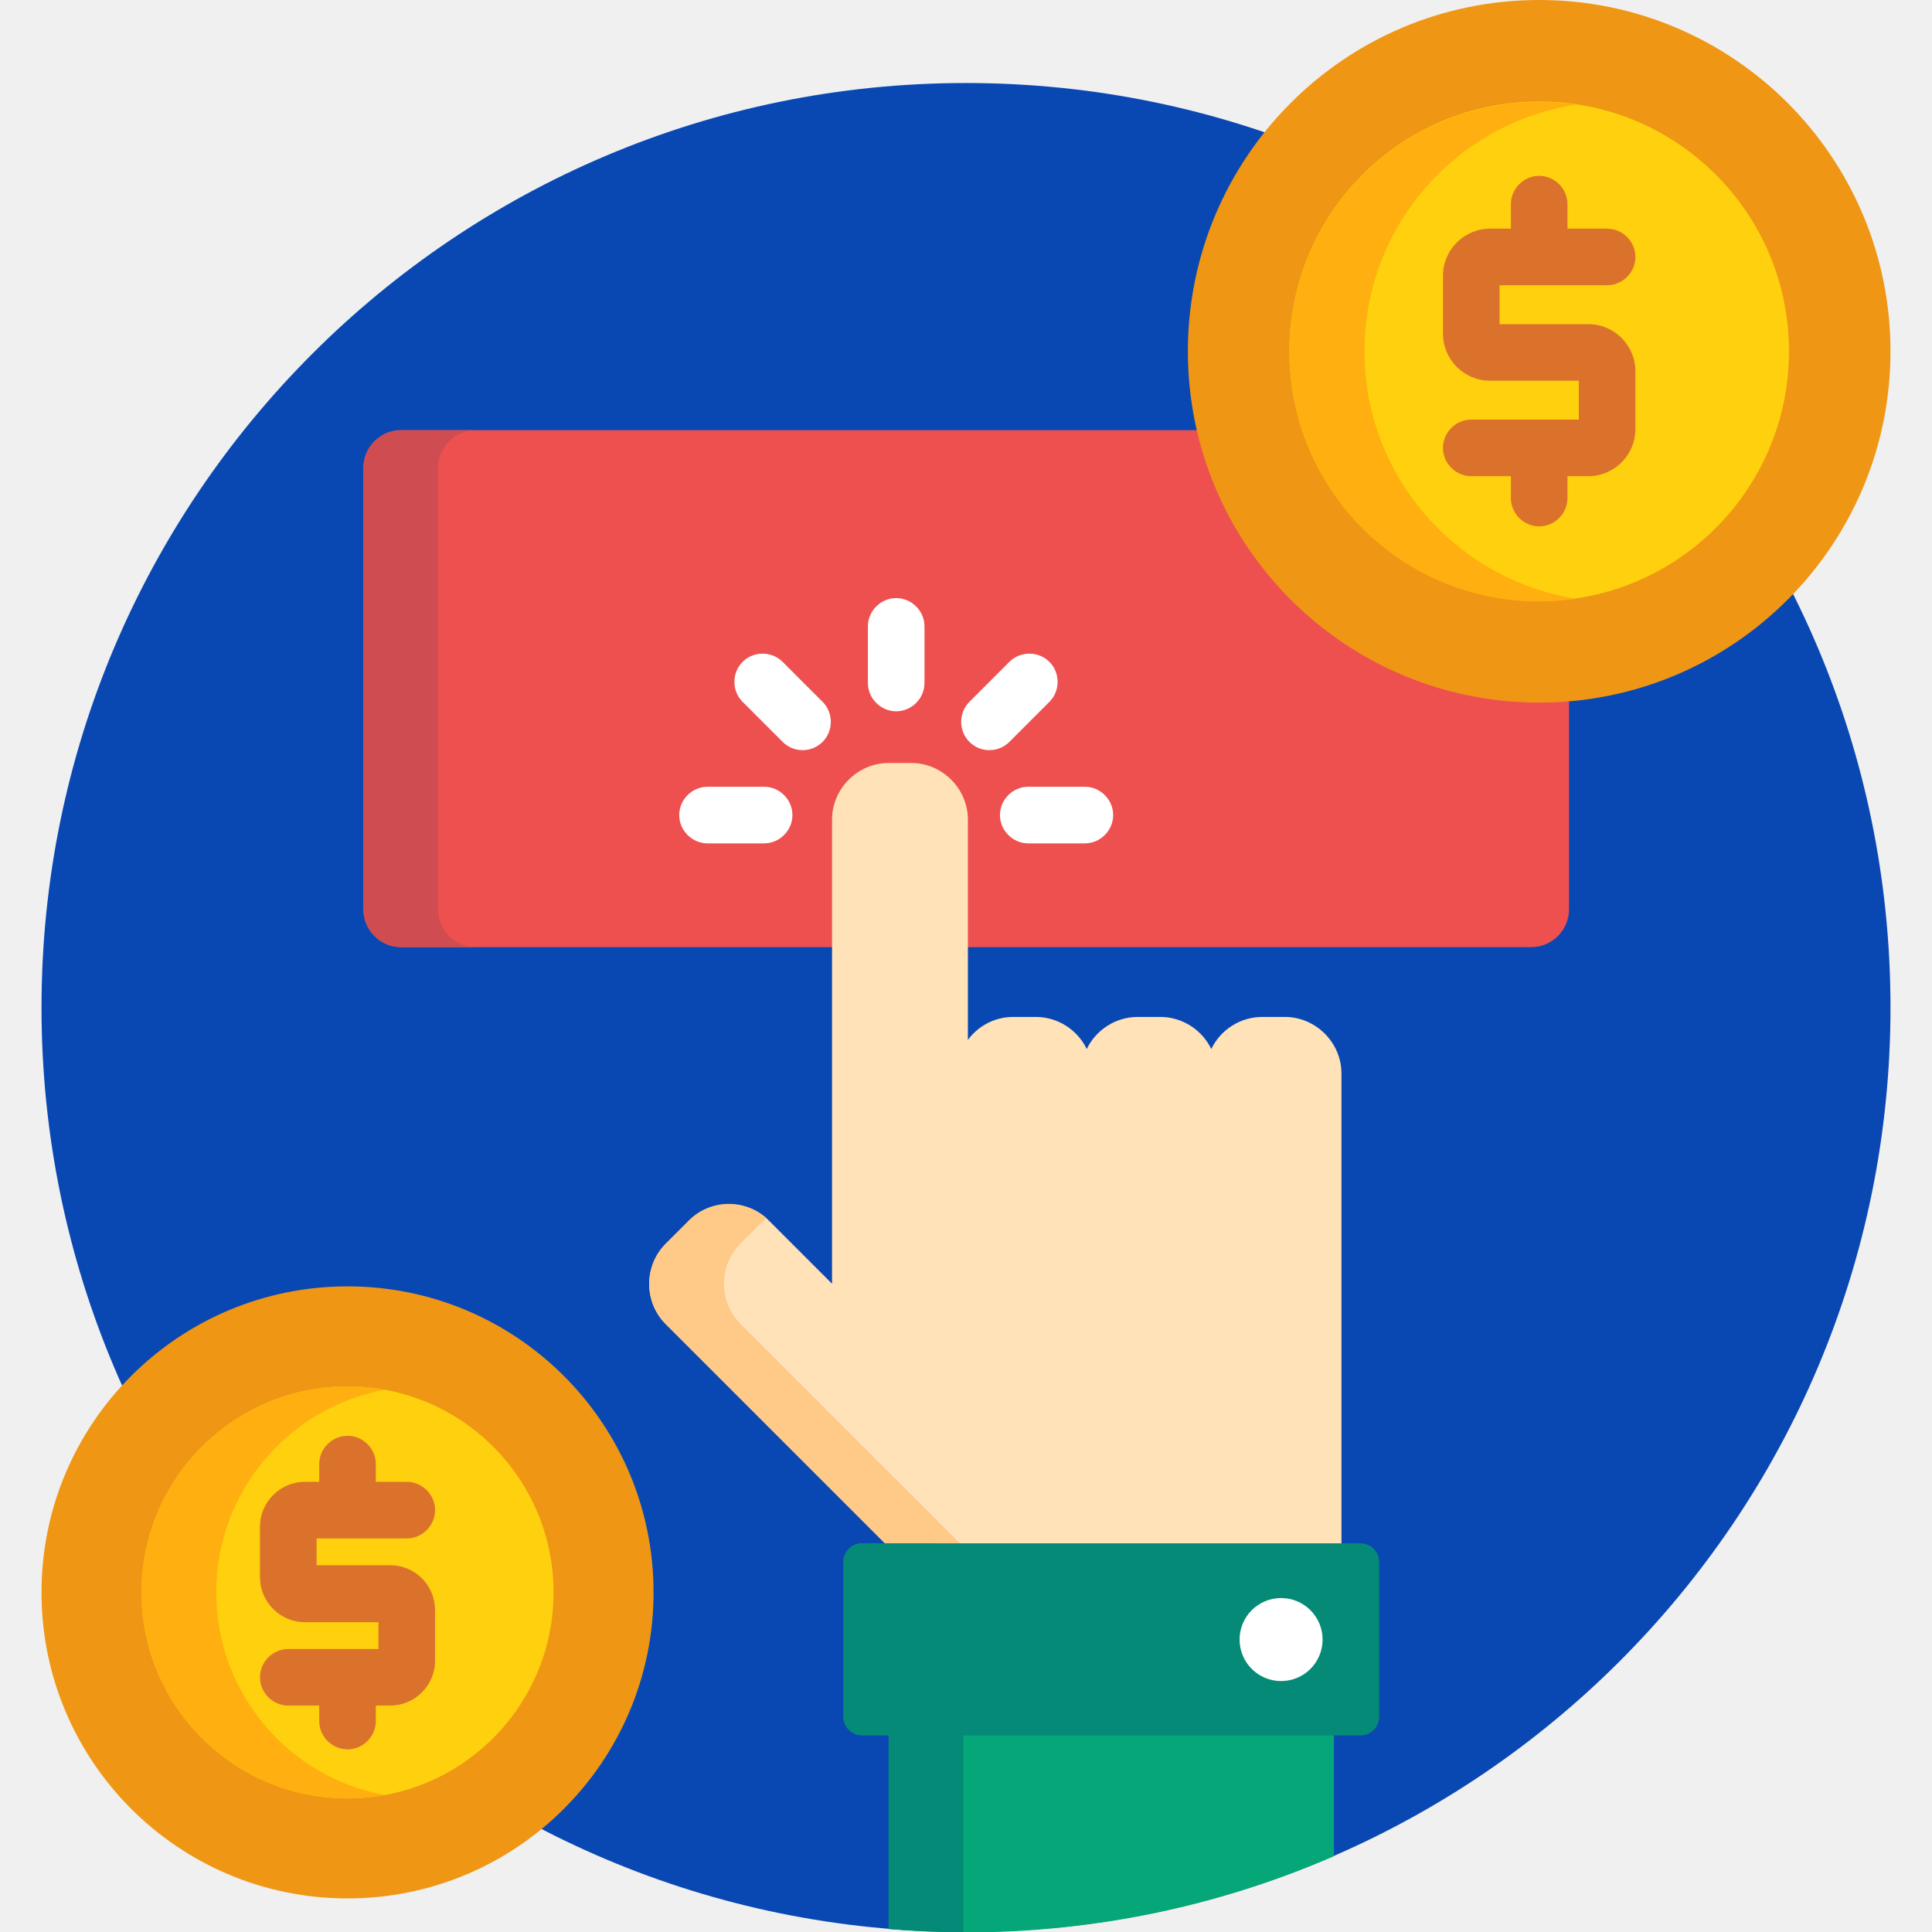
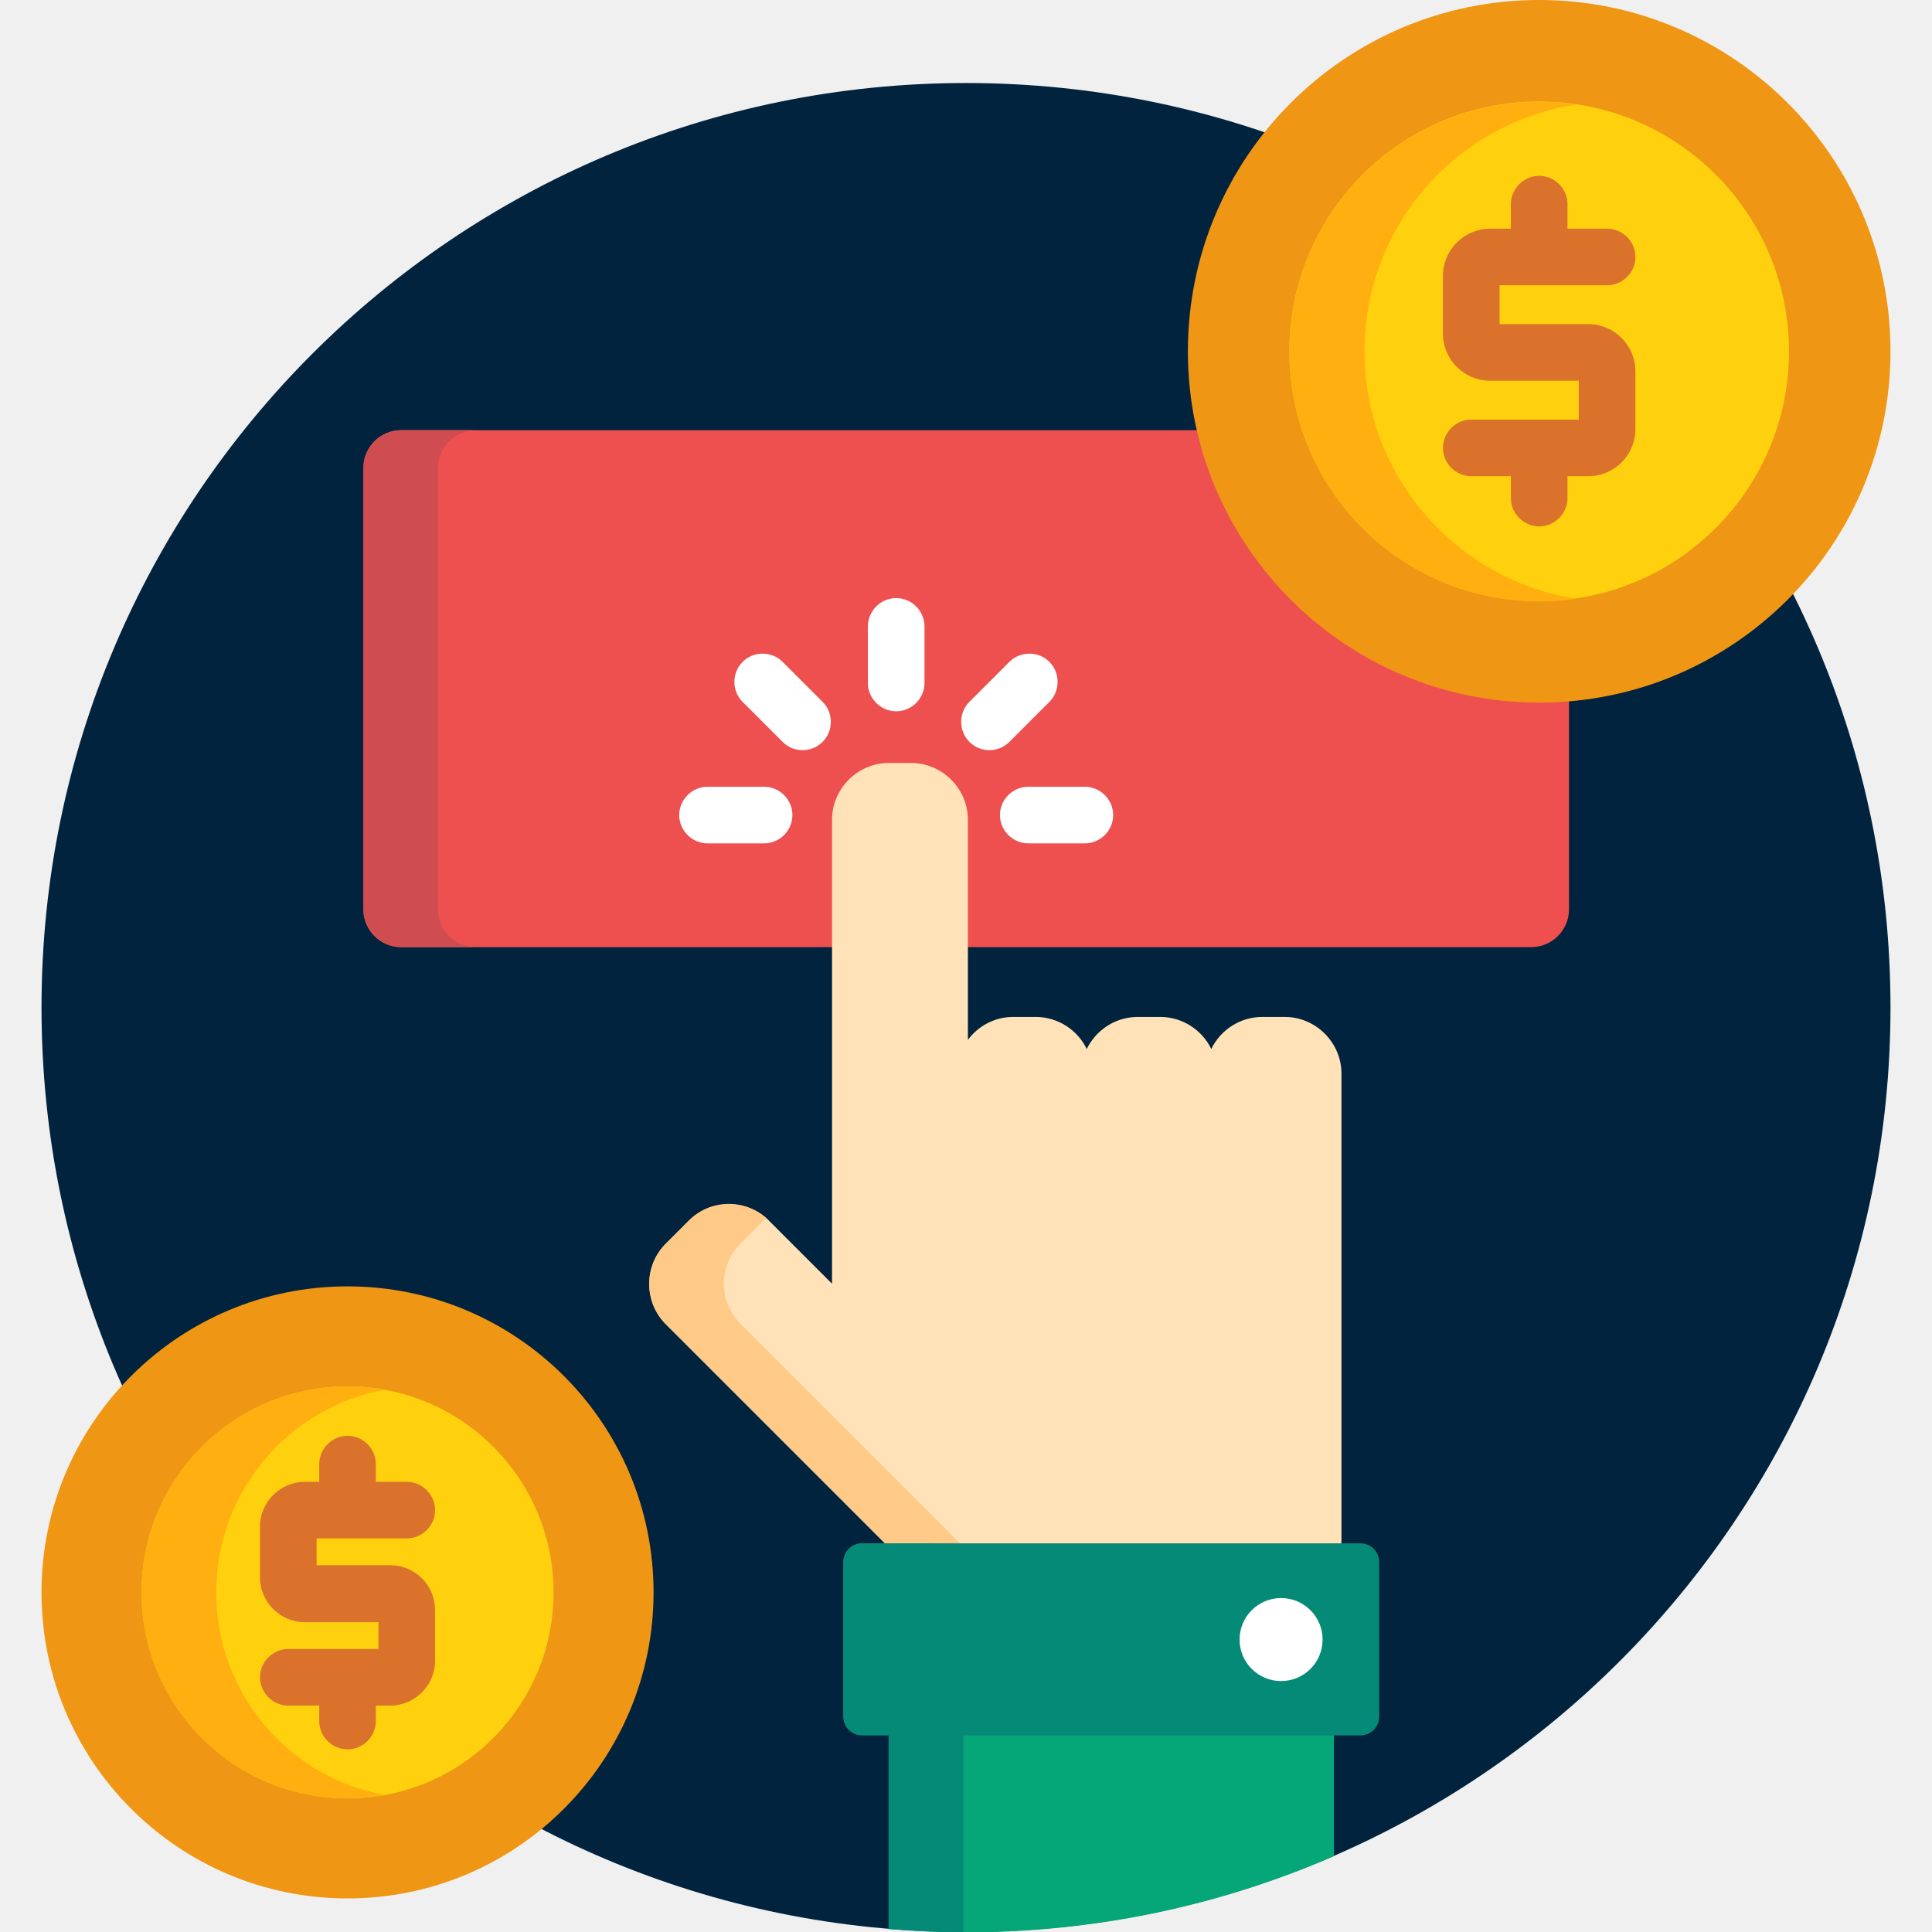
<svg xmlns="http://www.w3.org/2000/svg" version="1.1" id="Capa_1" x="0px" y="0px" viewBox="0 0 512 512" style="enable-background:new 0 0 512 512;" xml:space="preserve">
  <style type="text/css">
- 	.st0{fill:#0948B3;}
+ 	.st0{fill:#02233e;}
	.st1{fill:#EE5050;}
	.st2{fill:#CF4D50;}
	.st3{fill:#05A677;}
	.st4{fill:#058A77;}
	.st5{fill:#FFE2B8;}
	.st6{fill:#FFC987;}
	.st7{fill:#FFFFFF;}
	.st8{fill:#EF9614;}
	.st9{fill:#FFD00D;}
	.st10{fill:#FFAF10;}
	.st11{fill:#DB722C;}
</style>
  <circle class="st0" cx="256" cy="267" r="245" />
  <path class="st1" d="M407.9,185.2c-43.6,0-80.2-30.5-89.7-71.2H106.3c-5.5,0-10,4.5-10,10v117c0,5.5,4.5,10,10,10h299.5  c5.5,0,10-4.5,10-10v-56.1C413.1,185.1,410.5,185.2,407.9,185.2z" />
  <path class="st2" d="M116.1,241V124c0-5.5,4.5-10,10-10h-19.8c-5.5,0-10,4.5-10,10v117c0,5.5,4.5,10,10,10h19.8  C120.6,251,116.1,246.5,116.1,241z" />
  <path class="st3" d="M235.5,458.9v52.3c6.8,0.6,13.6,0.9,20.5,0.9c34.7,0,67.6-7.2,97.5-20.2v-32.9L235.5,458.9L235.5,458.9z" />
  <path class="st4" d="M255.3,458.9h-19.8v52.3c6.5,0.5,13.2,0.8,19.8,0.9V458.9z" />
  <path class="st5" d="M355.5,410V284.5c0-8.2-6.8-15-15-15h-6c-5.9,0-11.1,3.5-13.5,8.5c-2.4-5-7.6-8.5-13.5-8.5h-6  c-5.9,0-11.1,3.5-13.5,8.5c-2.4-5-7.6-8.5-13.5-8.5h-6c-4.9,0-9.3,2.4-12,6.1v-58.4c0-8.2-6.8-15-15-15h-6c-8.2,0-15,6.8-15,15v123  l-16.7-16.7c-5.8-5.8-15.4-5.8-21.2,0l-6.2,6.2c-5.8,5.8-5.8,15.4,0,21.2l59.2,59.2L355.5,410L355.5,410z" />
  <path class="st6" d="M255.4,410l-59.2-59.2c-5.8-5.8-5.8-15.4,0-21.2l6.2-6.2c0.2-0.2,0.5-0.4,0.7-0.6c-5.9-5.2-14.9-5-20.5,0.6  l-6.2,6.2c-5.8,5.8-5.8,15.4,0,21.2l59.2,59.2H255.4z" />
  <g>
    <path class="st4" d="M365.5,454.9c0,2.8-2.2,5-5,5h-132c-2.8,0-5-2.2-5-5V414c0-2.8,2.2-5,5-5h132c2.8,0,5,2.2,5,5V454.9z" />
    <path class="st4" d="M243.3,454.9V414c0-2.8,2.2-5,5-5h-19.8c-2.8,0-5,2.2-5,5v40.8c0,2.8,2.2,5,5,5h19.8   C245.6,459.9,243.3,457.6,243.3,454.9z" />
  </g>
  <g>
    <circle class="st7" cx="339.5" cy="434.5" r="11" />
    <path class="st7" d="M237.5,188.5c-4.1,0-7.5-3.4-7.5-7.5v-15c0-4.1,3.4-7.5,7.5-7.5s7.5,3.4,7.5,7.5v15   C245,185.1,241.6,188.5,237.5,188.5z" />
    <path class="st7" d="M262.2,198.8c-1.9,0-3.8-0.7-5.3-2.2c-2.9-2.9-2.9-7.7,0-10.6l10.6-10.6c2.9-2.9,7.7-2.9,10.6,0   s2.9,7.7,0,10.6l-10.6,10.6C266.1,198,264.2,198.8,262.2,198.8z" />
    <path class="st7" d="M287.5,223.5h-15c-4.1,0-7.5-3.4-7.5-7.5s3.4-7.5,7.5-7.5h15c4.1,0,7.5,3.4,7.5,7.5S291.6,223.5,287.5,223.5z" />
    <path class="st7" d="M202.5,223.5h-15c-4.1,0-7.5-3.4-7.5-7.5s3.4-7.5,7.5-7.5h15c4.1,0,7.5,3.4,7.5,7.5S206.6,223.5,202.5,223.5z" />
    <path class="st7" d="M212.7,198.8c-1.9,0-3.8-0.7-5.3-2.2l-10.6-10.6c-2.9-2.9-2.9-7.7,0-10.6c2.9-2.9,7.7-2.9,10.6,0l10.6,10.6   c2.9,2.9,2.9,7.7,0,10.6C216.6,198,214.7,198.8,212.7,198.8z" />
  </g>
  <circle class="st8" cx="407.9" cy="93.1" r="93.1" />
  <circle class="st9" cx="407.9" cy="93.1" r="66.2" />
  <path class="st10" d="M361.6,93.1c0-33.2,24.4-60.6,56.2-65.4c-3.2-0.5-6.5-0.7-9.9-0.7c-36.5,0-66.2,29.6-66.2,66.2  s29.6,66.2,66.2,66.2c3.4,0,6.7-0.3,9.9-0.7C386,153.7,361.6,126.3,361.6,93.1z" />
  <path class="st11" d="M420.9,85.9h-23.5V75.6h28.5c4.1,0,7.5-3.4,7.5-7.5s-3.4-7.5-7.5-7.5h-10.5v-6.5c0-4.1-3.4-7.5-7.5-7.5  s-7.5,3.4-7.5,7.5v6.5h-5.5c-6.9,0-12.5,5.6-12.5,12.5v15.3c0,6.9,5.6,12.5,12.5,12.5h23.5v10.3h-28.5c-4.1,0-7.5,3.4-7.5,7.5  s3.4,7.5,7.5,7.5h10.5v5.8c0,4.1,3.4,7.5,7.5,7.5s7.5-3.4,7.5-7.5v-5.8h5.5c6.9,0,12.5-5.6,12.5-12.5V98.4  C433.4,91.5,427.8,85.9,420.9,85.9z" />
  <circle class="st8" cx="92.1" cy="422" r="81.1" />
  <circle class="st9" cx="92.1" cy="422" r="54.6" />
  <path class="st10" d="M57.3,422c0-26.8,19.3-49.1,44.7-53.7c-3.2-0.6-6.5-0.9-9.9-0.9c-30.2,0-54.6,24.5-54.6,54.6  c0,30.2,24.5,54.6,54.6,54.6c3.4,0,6.7-0.3,9.9-0.9C76.6,471.1,57.3,448.8,57.3,422z" />
  <path class="st11" d="M103.4,414.8H83.9v-7.1h23.9c4.1,0,7.5-3.4,7.5-7.5s-3.4-7.5-7.5-7.5h-8.2v-4.7c0-4.1-3.4-7.5-7.5-7.5  s-7.5,3.4-7.5,7.5v4.7h-3.8c-6.5,0-11.9,5.3-11.9,11.9V418c0,6.5,5.3,11.9,11.9,11.9h19.5v7.1H76.4c-4.1,0-7.5,3.4-7.5,7.5  s3.4,7.5,7.5,7.5h8.2v4.1c0,4.1,3.4,7.5,7.5,7.5s7.5-3.4,7.5-7.5v-4.1h3.8c6.5,0,11.9-5.3,11.9-11.9v-13.4  C115.3,420.1,110,414.8,103.4,414.8z" />
</svg>
